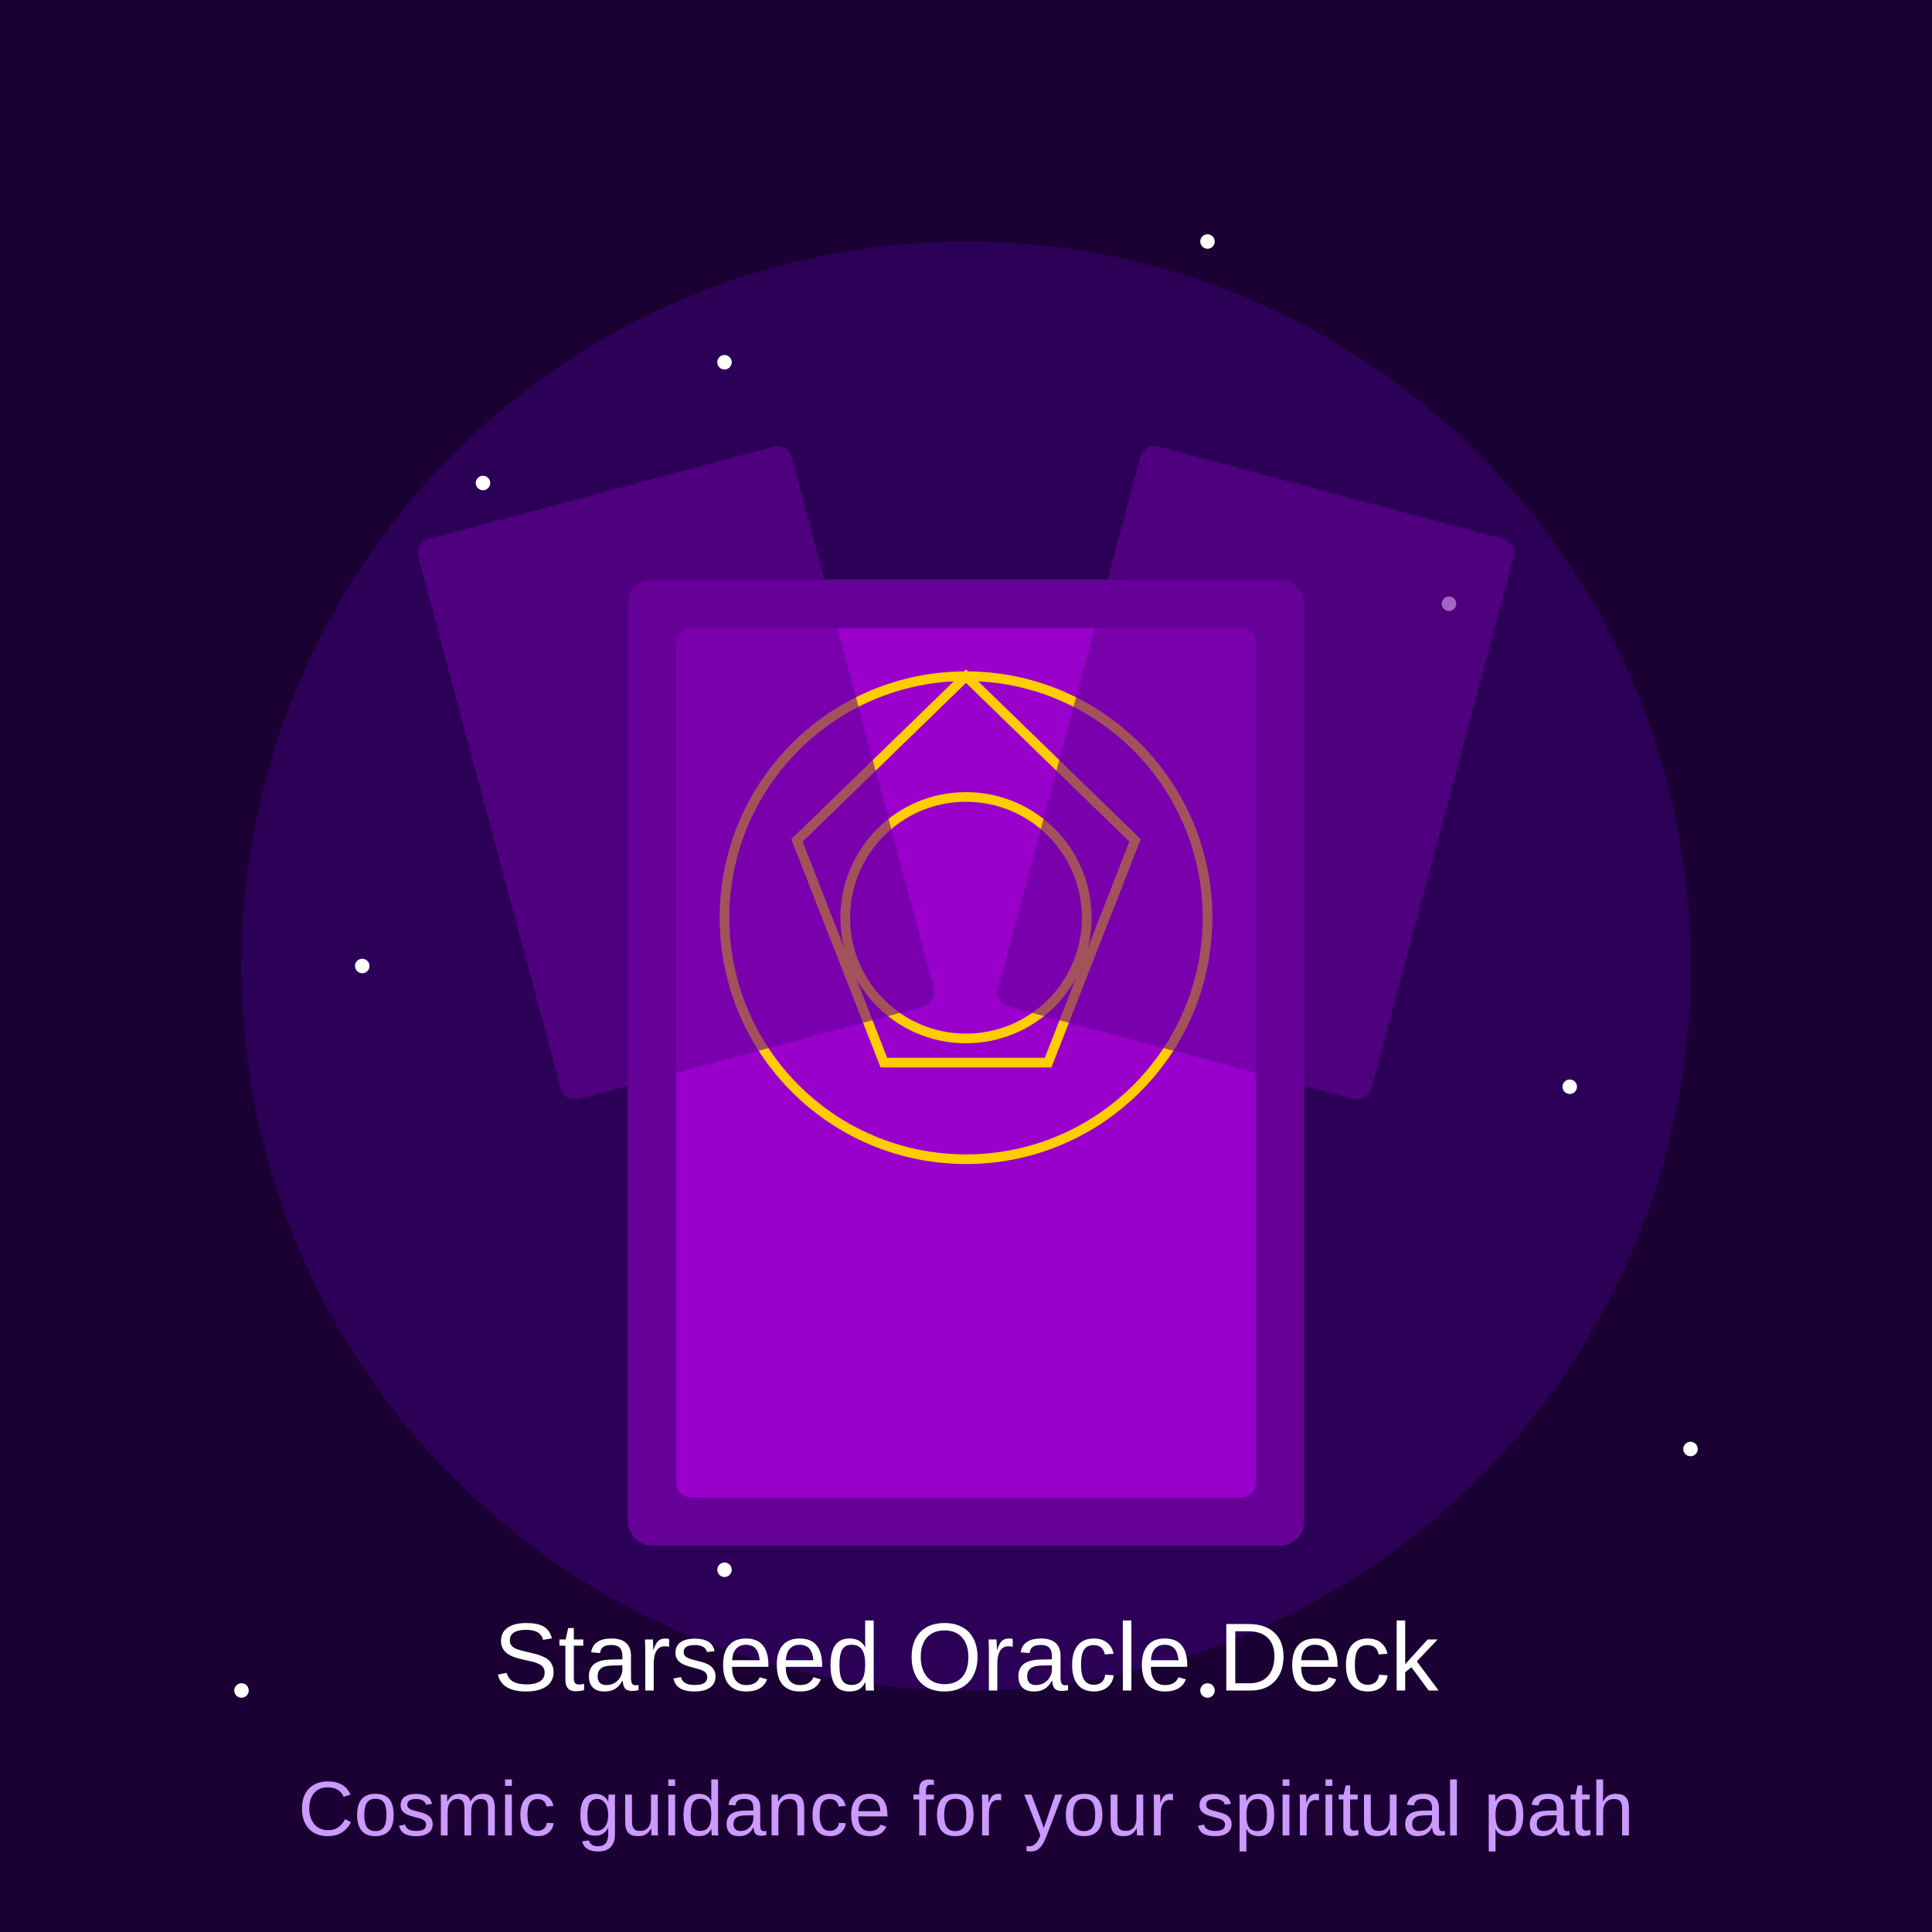
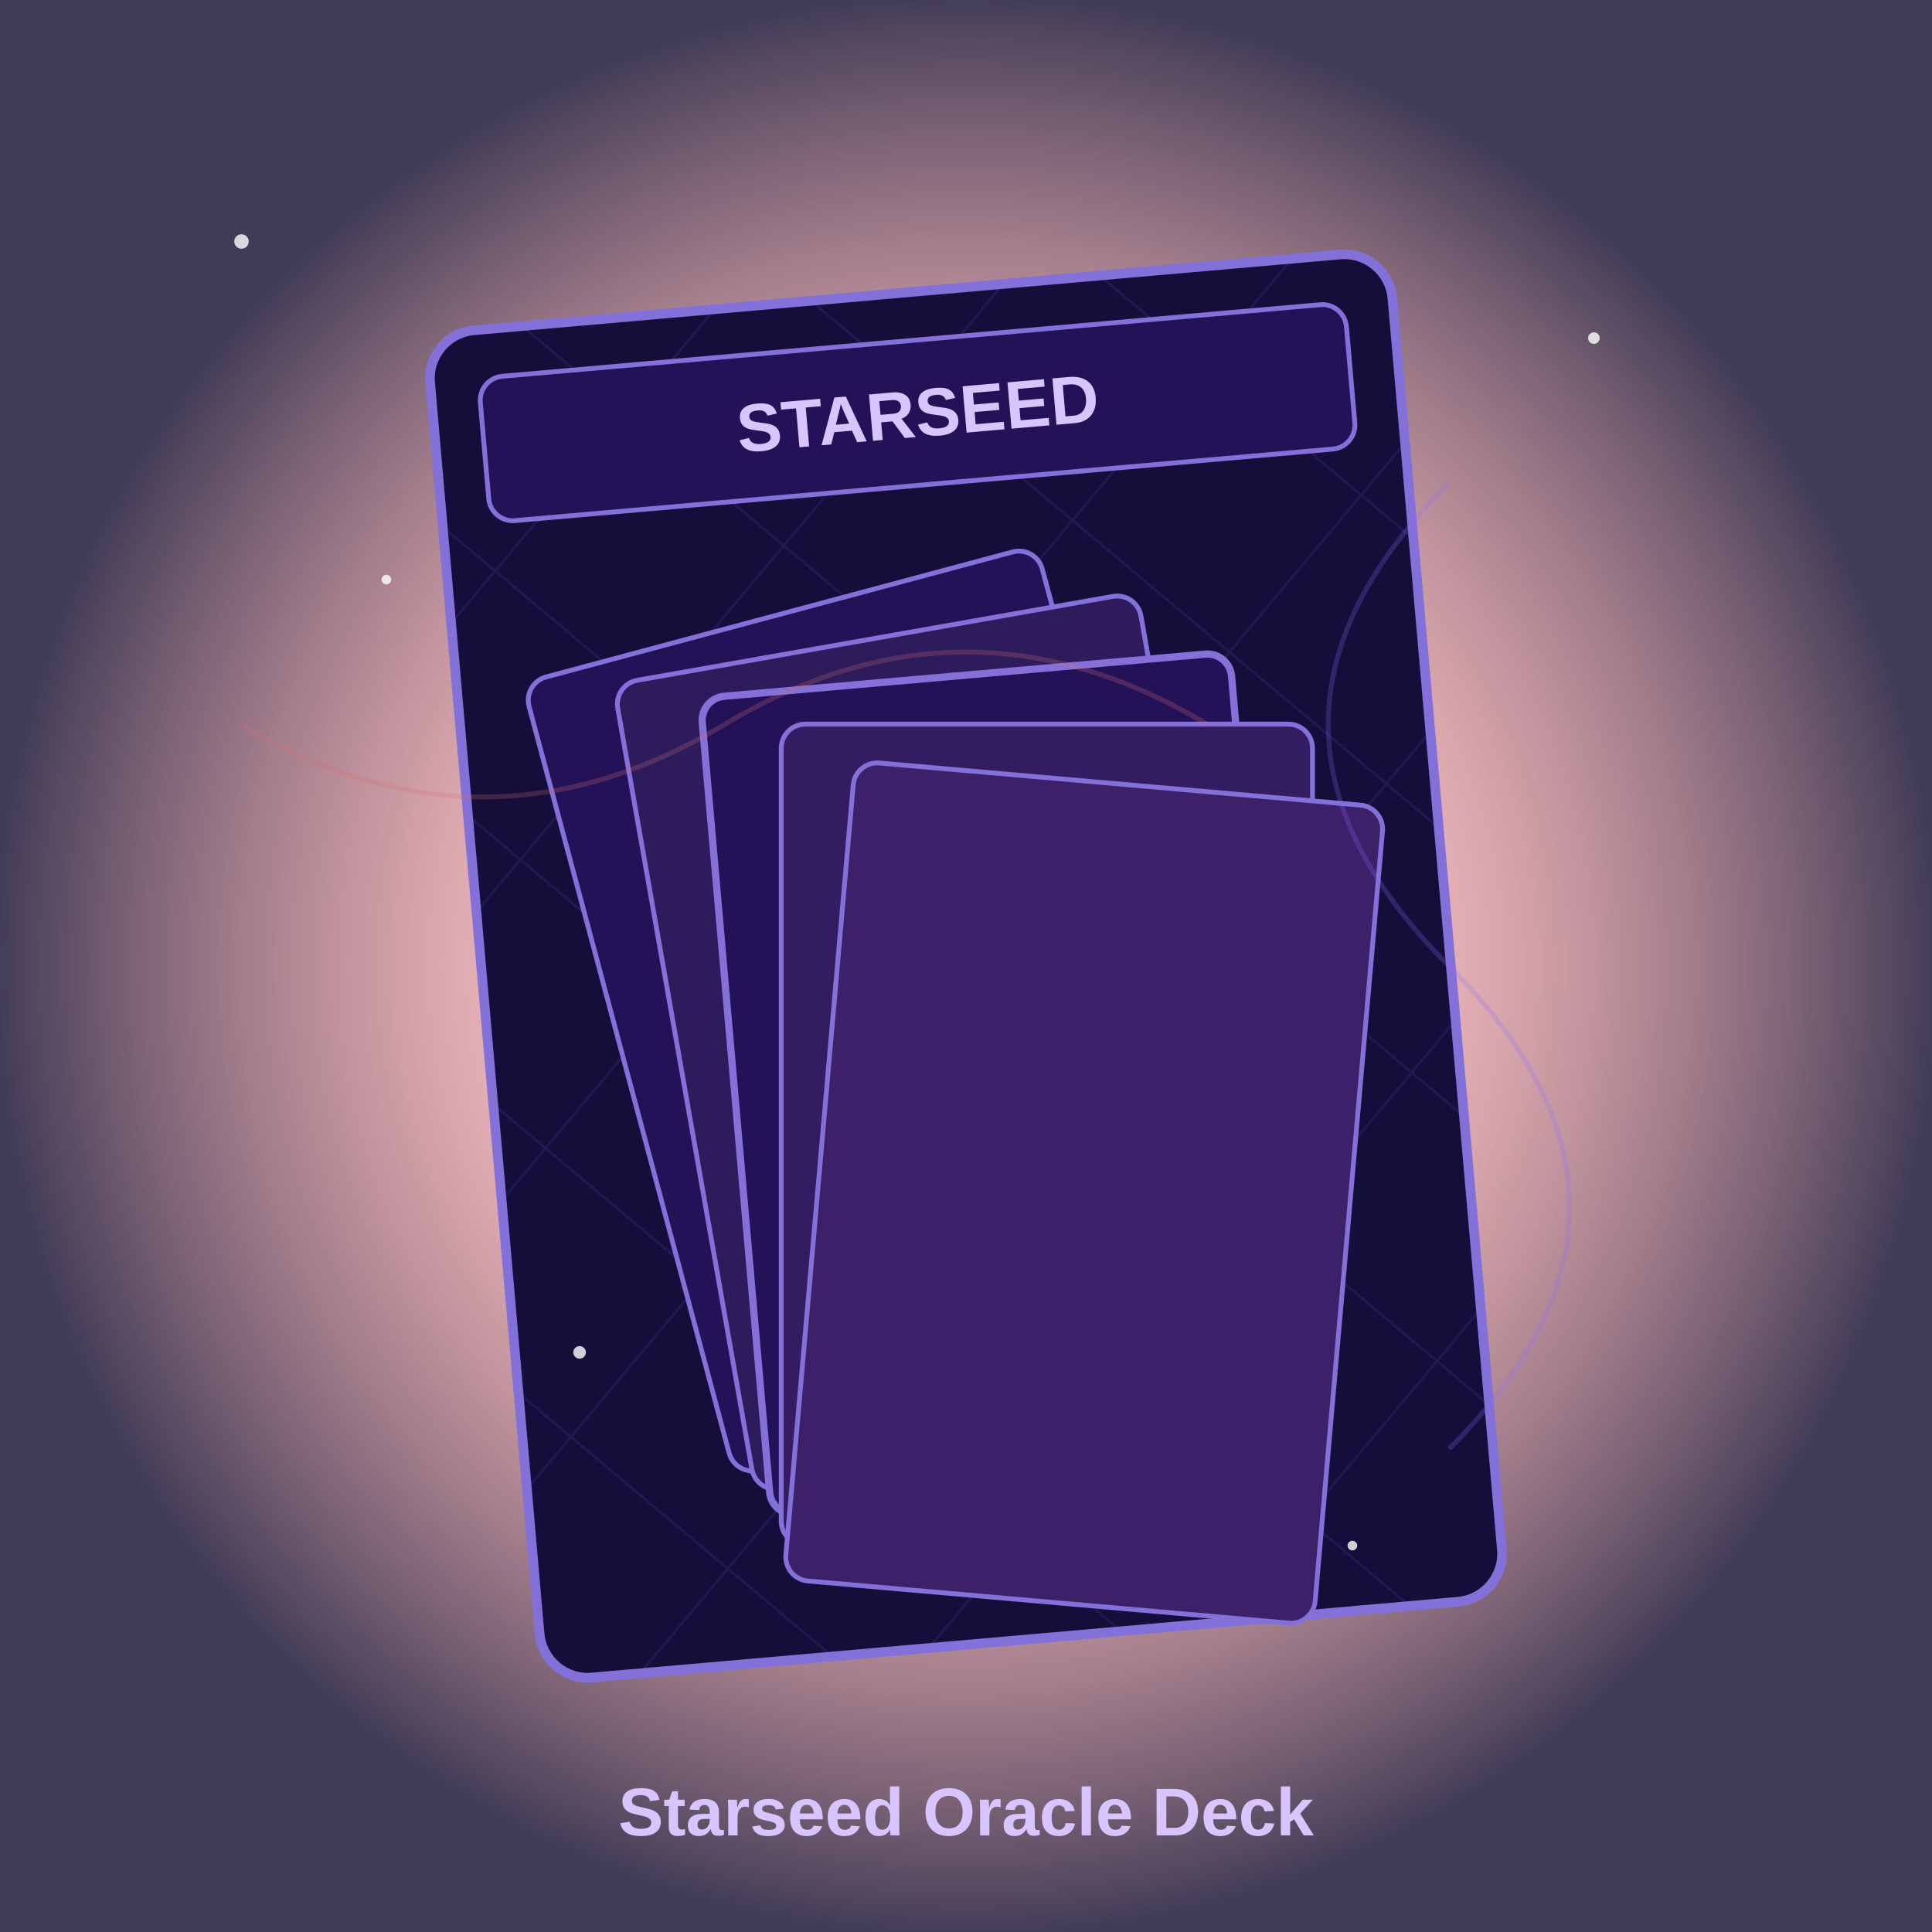
- <svg xmlns="http://www.w3.org/2000/svg" width="400" height="400">
-   <rect width="100%" height="100%" fill="#1a0033" />
-   <circle cx="200" cy="200" r="150" fill="#330066" opacity="0.7" />
-   <g>
-     <circle cx="100" cy="100" r="1.5" fill="white" />
-     <circle cx="150" cy="75" r="1.5" fill="white" />
-     <circle cx="300" cy="125" r="1.5" fill="white" />
-     <circle cx="250" cy="50" r="1.5" fill="white" />
-     <circle cx="75" cy="200" r="1.5" fill="white" />
-     <circle cx="325" cy="225" r="1.5" fill="white" />
-     <circle cx="350" cy="300" r="1.5" fill="white" />
-     <circle cx="250" cy="350" r="1.5" fill="white" />
-     <circle cx="150" cy="325" r="1.5" fill="white" />
-     <circle cx="50" cy="350" r="1.5" fill="white" />
+ <svg xmlns="http://www.w3.org/2000/svg" width="400" height="400" viewBox="0 0 400 400">
+   <defs>
+     <radialGradient id="cosmic-gradient" cx="50%" cy="50%" r="50%" fx="50%" fy="50%">
+       <stop offset="0%" stop-color="#3A1C71" stop-opacity="0.7" />
+       <stop offset="50%" stop-color="#D76D77" stop-opacity="0.5" />
+       <stop offset="100%" stop-color="#140E2F" stop-opacity="0.8" />
+     </radialGradient>
+     <linearGradient id="card-gradient" x1="0%" y1="0%" x2="100%" y2="100%">
+       <stop offset="0%" stop-color="#1A1A3A" />
+       <stop offset="100%" stop-color="#2A1A4A" />
+     </linearGradient>
+     <filter id="star-glow" x="-50%" y="-50%" width="200%" height="200%">
+       <feGaussianBlur in="SourceGraphic" stdDeviation="5" result="blur" />
+       <feColorMatrix in="blur" type="matrix" values="1 0 0 0 1  0 1 0 0 1  0 0 1 0 1  0 0 0 18 -7" result="glow" />
+       <feComposite in="SourceGraphic" in2="glow" operator="over" />
+     </filter>
+     <pattern id="card-pattern" x="0" y="0" width="60" height="60" patternUnits="userSpaceOnUse">
+       <rect width="60" height="60" fill="#150E3A" />
+       <path d="M0 0L60 60M60 0L0 60" stroke="#462B8A" stroke-width="0.5" opacity="0.3" />
+     </pattern>
+   </defs>
+   <rect width="400" height="400" fill="url(#cosmic-gradient)" />
+   <g transform="translate(200, 200) rotate(-5)">
+     <rect x="-100" y="-140" width="200" height="280" rx="10" ry="10" fill="url(#card-pattern)" stroke="#8370D8" stroke-width="2" />
+     <rect x="-90" y="-130" width="180" height="30" rx="5" ry="5" fill="#241259" stroke="#8370D8" stroke-width="1" />
+     <text x="0" y="-110" text-anchor="middle" font-family="Arial, sans-serif" font-size="14" fill="#D8C5FF" font-weight="bold">STARSEED</text>
+     <g transform="translate(0, 20)">
+       <rect x="-70" y="-100" width="110" height="170" rx="5" ry="5" fill="#241259" stroke="#8370D8" stroke-width="1" transform="rotate(-10)" />
+       <rect x="-60" y="-90" width="110" height="170" rx="5" ry="5" fill="#2D1B5C" stroke="#8370D8" stroke-width="1" transform="rotate(-5)" />
+       <g transform="rotate(0)">
+         <rect x="-50" y="-80" width="110" height="170" rx="5" ry="5" fill="#241259" stroke="#8370D8" stroke-width="1.5" />
+         <circle cx="5" cy="5" r="45" fill="#140E2F" stroke="#6B4DD8" stroke-width="1" />
+         <g filter="url(#star-glow)">
+           <circle cx="-15" cy="-25" r="1.2" fill="white" />
+           <circle cx="15" cy="-15" r="1.5" fill="white" />
+           <circle cx="25" cy="10" r="1" fill="white" />
+           <circle cx="10" cy="30" r="1.3" fill="white" />
+           <circle cx="-20" cy="20" r="1.1" fill="white" />
+           <path d="M-15 -25L15 -15L25 10L10 30L-20 20L-15 -25" stroke="#BDB0FF" stroke-width="0.5" fill="none" opacity="0.6" />
+         </g>
+         <g transform="translate(5, 5)">
+           <path d="M0 -15L3 -5L12 -5L5 2L8 12L0 6L-8 12L-5 2L-12 -5L-3 -5Z" fill="#D76D77" opacity="0.8" />
+           <circle cx="0" cy="0" r="5" fill="#BDB0FF" opacity="0.7" />
+         </g>
+       </g>
+       <rect x="-40" y="-70" width="110" height="170" rx="5" ry="5" fill="#341C63" stroke="#8370D8" stroke-width="1" transform="rotate(5)" />
+       <rect x="-30" y="-60" width="110" height="170" rx="5" ry="5" fill="#3C2069" stroke="#8370D8" stroke-width="1" transform="rotate(10)" />
+     </g>
  </g>
-   <rect x="130" y="120" width="140" height="200" rx="5" fill="#660099" />
-   <rect x="140" y="130" width="120" height="180" rx="3" fill="#9900cc" />
-   <circle cx="200" cy="190" r="50" fill="none" stroke="#ffcc00" stroke-width="2" />
-   <path d="M200,140 L235,174 L217,220 L183,220 L165,174 Z" fill="none" stroke="#ffcc00" stroke-width="2" />
-   <circle cx="200" cy="190" r="25" fill="none" stroke="#ffcc00" stroke-width="2" />
-   <rect x="220" y="100" width="80" height="120" rx="3" transform="rotate(15, 260, 160)" fill="#660099" opacity="0.6" />
-   <rect x="100" y="100" width="80" height="120" rx="3" transform="rotate(-15, 140, 160)" fill="#660099" opacity="0.6" />
-   <text x="200" y="350" font-family="Arial" font-size="20" text-anchor="middle" fill="white">Starseed Oracle Deck</text>
-   <text x="200" y="380" font-family="Arial" font-size="16" text-anchor="middle" fill="#cc99ff">Cosmic guidance for your spiritual path</text>
+   <g filter="url(#star-glow)" opacity="0.8">
+     <circle cx="50" cy="50" r="1.5" fill="white" />
+     <circle cx="80" cy="120" r="1" fill="white" />
+     <circle cx="330" cy="70" r="1.2" fill="white" />
+     <circle cx="280" cy="320" r="1" fill="white" />
+     <circle cx="120" cy="280" r="1.3" fill="white" />
+     <path d="M50 150 Q100 180 150 150 Q200 120 250 150" stroke="#D76D77" stroke-width="1" fill="none" opacity="0.3" />
+     <path d="M300 100 Q250 150 300 200 Q350 250 300 300" stroke="#8970FF" stroke-width="1" fill="none" opacity="0.3" />
+   </g>
+   <text x="200" y="380" text-anchor="middle" font-family="Arial, sans-serif" font-size="14" fill="#D8C5FF" font-weight="bold">
+     Starseed Oracle Deck
+   </text>
</svg>
